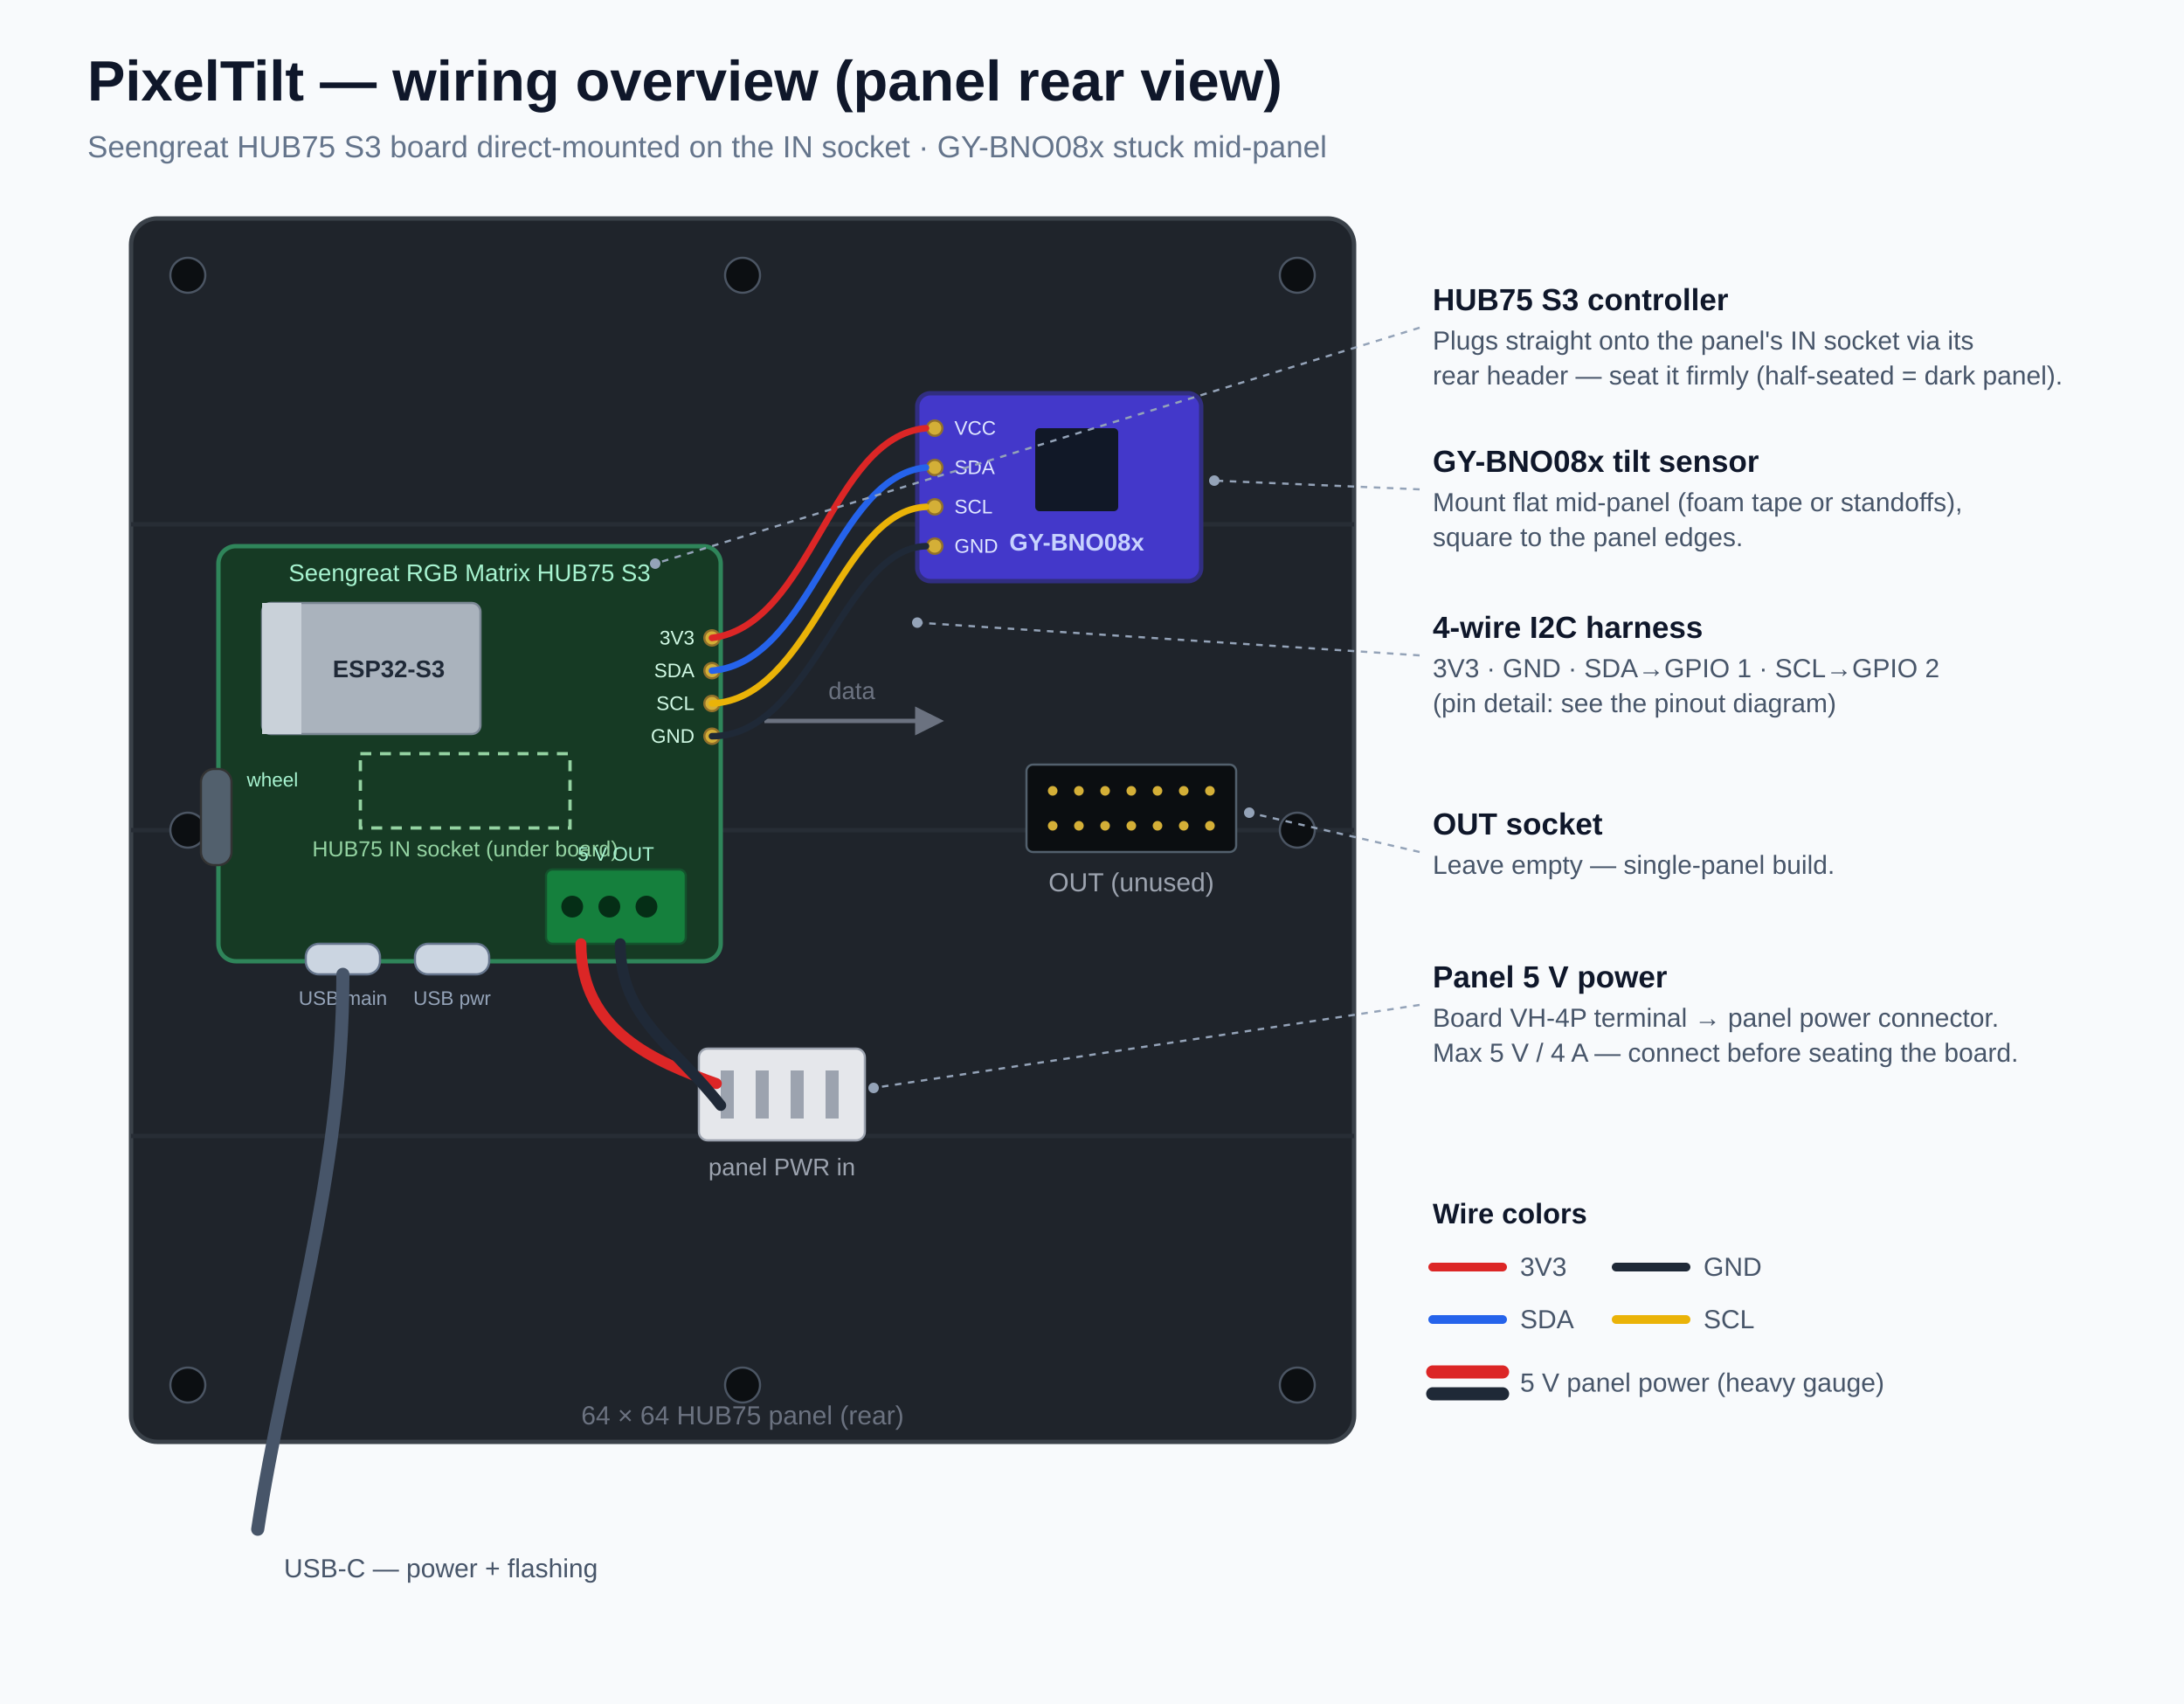
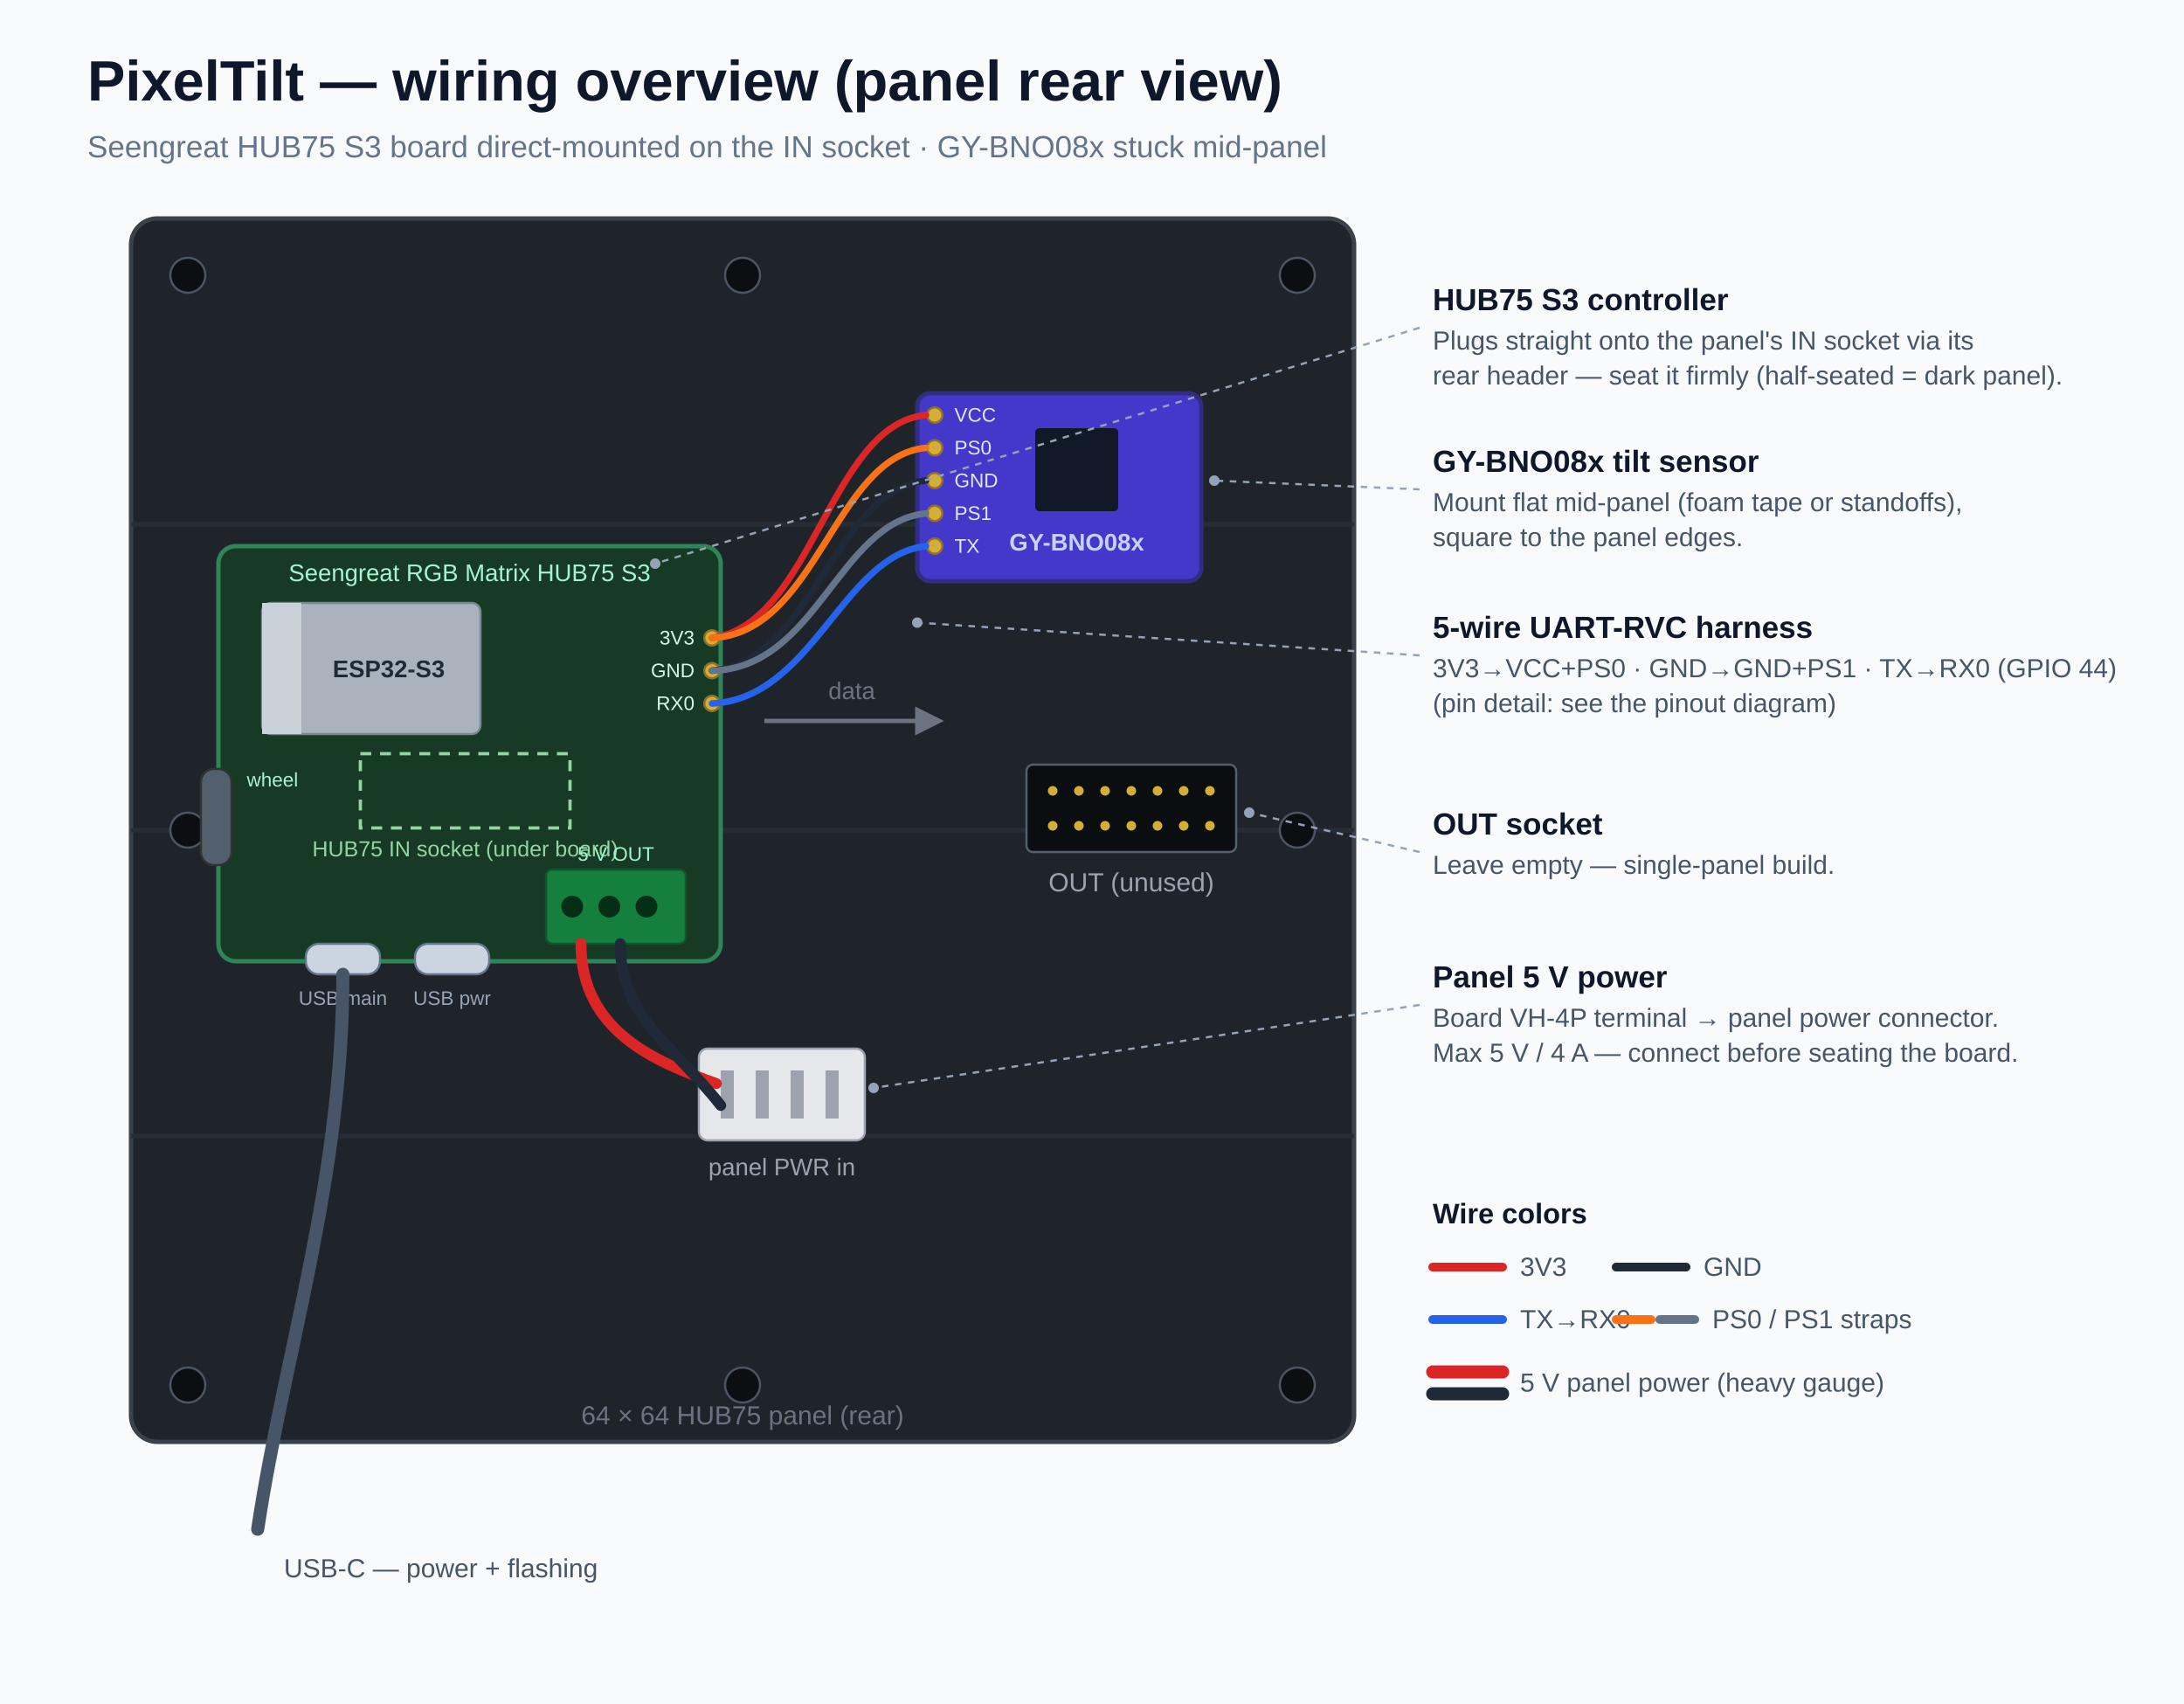
<svg xmlns="http://www.w3.org/2000/svg" viewBox="0 0 1000 780" font-family="Segoe UI, Arial, sans-serif">
  <defs>
    <marker id="dot" markerWidth="6" markerHeight="6" refX="3" refY="3">
      <circle cx="3" cy="3" r="2.4" fill="#94a3b8" />
    </marker>
  </defs>
  <rect width="1000" height="780" fill="#f8fafc" />
  <text x="40" y="46" font-size="26" font-weight="700" fill="#0f172a">PixelTilt — wiring overview (panel rear view)</text>
  <text x="40" y="72" font-size="14" fill="#64748b">Seengreat HUB75 S3 board direct-mounted on the IN socket · GY-BNO08x stuck mid-panel</text>
  <rect x="60" y="100" width="560" height="560" rx="12" fill="#1f242b" stroke="#3a4149" stroke-width="2" />
  <line x1="60" y1="240" x2="620" y2="240" stroke="#272d35" stroke-width="2" />
  <line x1="60" y1="380" x2="620" y2="380" stroke="#272d35" stroke-width="2" />
  <line x1="60" y1="520" x2="620" y2="520" stroke="#272d35" stroke-width="2" />
  <g fill="#0c0f12" stroke="#4b5563">
    <circle cx="86" cy="126" r="8" />
    <circle cx="594" cy="126" r="8" />
    <circle cx="86" cy="634" r="8" />
    <circle cx="594" cy="634" r="8" />
    <circle cx="340" cy="126" r="8" />
    <circle cx="340" cy="634" r="8" />
    <circle cx="86" cy="380" r="8" />
    <circle cx="594" cy="380" r="8" />
  </g>
  <text x="340" y="652" font-size="12" fill="#6b7280" text-anchor="middle">64 × 64 HUB75 panel (rear)</text>
  <g stroke="#6b7280" stroke-width="2" fill="#6b7280">
    <line x1="350" y1="330" x2="430" y2="330" />
    <path d="M430,330 l-10,-5 v10 z" />
  </g>
  <text x="390" y="320" font-size="11" fill="#6b7280" text-anchor="middle">data</text>
  <rect x="470" y="350" width="96" height="40" rx="3" fill="#0b0e11" stroke="#52606d" />
  <g fill="#d4af37">
    <circle cx="482" cy="362" r="2.2" />
    <circle cx="494" cy="362" r="2.2" />
    <circle cx="506" cy="362" r="2.2" />
    <circle cx="518" cy="362" r="2.2" />
    <circle cx="530" cy="362" r="2.2" />
    <circle cx="542" cy="362" r="2.2" />
    <circle cx="554" cy="362" r="2.2" />
    <circle cx="482" cy="378" r="2.2" />
    <circle cx="494" cy="378" r="2.2" />
    <circle cx="506" cy="378" r="2.2" />
    <circle cx="518" cy="378" r="2.2" />
    <circle cx="530" cy="378" r="2.2" />
    <circle cx="542" cy="378" r="2.2" />
    <circle cx="554" cy="378" r="2.2" />
  </g>
  <text x="518" y="408" font-size="12" fill="#9ca3af" text-anchor="middle">OUT (unused)</text>
  <rect x="320" y="480" width="76" height="42" rx="4" fill="#e5e7eb" stroke="#9ca3af" />
  <g fill="#9ca3af">
    <rect x="330" y="490" width="6" height="22" />
    <rect x="346" y="490" width="6" height="22" />
    <rect x="362" y="490" width="6" height="22" />
    <rect x="378" y="490" width="6" height="22" />
  </g>
  <text x="358" y="538" font-size="11" fill="#9ca3af" text-anchor="middle">panel PWR in</text>
  <rect x="100" y="250" width="230" height="190" rx="8" fill="#163a24" stroke="#2f855a" stroke-width="2" />
  <text x="215" y="266" font-size="11" fill="#a7f3d0" text-anchor="middle">Seengreat RGB Matrix HUB75 S3</text>
  <rect x="120" y="276" width="100" height="60" rx="4" fill="#aab3bd" stroke="#7b8794" />
  <rect x="120" y="276" width="18" height="60" fill="#c9d1d9" />
  <text x="178" y="310" font-size="11" font-weight="600" fill="#1f2937" text-anchor="middle">ESP32-S3</text>
  <rect x="165" y="345" width="96" height="34" fill="none" stroke="#94d3a2" stroke-width="1.5" stroke-dasharray="5 4" />
  <text x="213" y="392" font-size="10" fill="#94d3a2" text-anchor="middle">HUB75 IN socket (under board)</text>
  <rect x="92" y="352" width="14" height="44" rx="6" fill="#52606d" stroke="#333" />
  <text x="113" y="360" font-size="9" fill="#a7f3d0">wheel</text>
  <g stroke="#92702a">
    <circle cx="326" cy="292" r="3.5" fill="#d4af37" />
    <circle cx="326" cy="307" r="3.5" fill="#d4af37" />
    <circle cx="326" cy="322" r="3.5" fill="#d4af37" />
-     <circle cx="326" cy="337" r="3.5" fill="#d4af37" />
  </g>
  <g font-size="9" fill="#d1fae5" text-anchor="end">
    <text x="318" y="295">3V3</text>
-     <text x="318" y="310">SDA</text>
-     <text x="318" y="325">SCL</text>
-     <text x="318" y="340">GND</text>
+     <text x="318" y="310">GND</text>
+     <text x="318" y="325">RX0</text>
  </g>
  <rect x="250" y="398" width="64" height="34" rx="3" fill="#15803d" stroke="#14532d" />
  <g fill="#052e16">
    <circle cx="262" cy="415" r="5" />
    <circle cx="279" cy="415" r="5" />
    <circle cx="296" cy="415" r="5" />
  </g>
  <text x="282" y="394" font-size="9" fill="#a7f3d0" text-anchor="middle">5 V OUT</text>
  <rect x="140" y="432" width="34" height="14" rx="6" fill="#cbd5e1" stroke="#64748b" />
  <rect x="190" y="432" width="34" height="14" rx="6" fill="#cbd5e1" stroke="#64748b" />
  <text x="157" y="460" font-size="9" fill="#94a3b8" text-anchor="middle">USB main</text>
  <text x="207" y="460" font-size="9" fill="#94a3b8" text-anchor="middle">USB pwr</text>
  <path d="M157,446 C157,540 130,620 118,700" fill="none" stroke="#475569" stroke-width="6" stroke-linecap="round" />
  <text x="130" y="722" font-size="12" fill="#475569">USB-C — power + flashing</text>
  <rect x="420" y="180" width="130" height="86" rx="6" fill="#4338ca" stroke="#312e81" stroke-width="2" />
  <rect x="474" y="196" width="38" height="38" rx="2" fill="#111827" />
  <text x="493" y="252" font-size="11" font-weight="600" fill="#c7d2fe" text-anchor="middle">GY-BNO08x</text>
  <g stroke="#92702a">
-     <circle cx="428" cy="196" r="3.5" fill="#d4af37" />
-     <circle cx="428" cy="214" r="3.5" fill="#d4af37" />
-     <circle cx="428" cy="232" r="3.5" fill="#d4af37" />
+     <circle cx="428" cy="190" r="3.5" fill="#d4af37" />
+     <circle cx="428" cy="205" r="3.5" fill="#d4af37" />
+     <circle cx="428" cy="220" r="3.5" fill="#d4af37" />
+     <circle cx="428" cy="235" r="3.5" fill="#d4af37" />
    <circle cx="428" cy="250" r="3.5" fill="#d4af37" />
  </g>
  <g font-size="9" fill="#e0e7ff">
-     <text x="437" y="199">VCC</text>
-     <text x="437" y="217">SDA</text>
-     <text x="437" y="235">SCL</text>
-     <text x="437" y="253">GND</text>
+     <text x="437" y="193">VCC</text>
+     <text x="437" y="208">PS0</text>
+     <text x="437" y="223">GND</text>
+     <text x="437" y="238">PS1</text>
+     <text x="437" y="253">TX</text>
  </g>
  <g fill="none" stroke-width="3" stroke-linecap="round">
-     <path d="M326,292 C372,286 380,200 424,196" stroke="#dc2626" />
-     <path d="M326,307 C372,303 382,218 424,214" stroke="#2563eb" />
-     <path d="M326,322 C372,320 384,234 424,232" stroke="#eab308" />
-     <path d="M326,337 C372,337 386,251 424,250" stroke="#1f2937" />
+     <path d="M326,292 C372,286 380,194 424,190" stroke="#dc2626" />
+     <path d="M326,292 C374,290 382,209 424,205" stroke="#f97316" />
+     <path d="M326,307 C372,303 382,224 424,220" stroke="#1f2937" />
+     <path d="M326,307 C374,306 384,239 424,235" stroke="#64748b" />
+     <path d="M326,322 C372,320 386,254 424,250" stroke="#2563eb" />
  </g>
  <path d="M266,432 C266,472 300,486 328,496" fill="none" stroke="#dc2626" stroke-width="5" stroke-linecap="round" />
  <path d="M284,432 C284,466 308,478 330,506" fill="none" stroke="#1f2937" stroke-width="5" stroke-linecap="round" />
  <g font-size="12" fill="#475569">
    <g>
      <text x="656" y="142" font-size="14" font-weight="700" fill="#0f172a">HUB75 S3 controller</text>
      <text x="656" y="160">Plugs straight onto the panel's IN socket via its</text>
      <text x="656" y="176">rear header — seat it firmly (half-seated = dark panel).</text>
      <line x1="650" y1="150" x2="300" y2="258" stroke="#94a3b8" stroke-dasharray="3 3" marker-end="url(#dot)" />
    </g>
    <g>
      <text x="656" y="216" font-size="14" font-weight="700" fill="#0f172a">GY-BNO08x tilt sensor</text>
      <text x="656" y="234">Mount flat mid-panel (foam tape or standoffs),</text>
      <text x="656" y="250">square to the panel edges.</text>
      <line x1="650" y1="224" x2="556" y2="220" stroke="#94a3b8" stroke-dasharray="3 3" marker-end="url(#dot)" />
    </g>
    <g>
-       <text x="656" y="292" font-size="14" font-weight="700" fill="#0f172a">4-wire I2C harness</text>
-       <text x="656" y="310">3V3 · GND · SDA→GPIO 1 · SCL→GPIO 2</text>
+       <text x="656" y="292" font-size="14" font-weight="700" fill="#0f172a">5-wire UART-RVC harness</text>
+       <text x="656" y="310">3V3→VCC+PS0 · GND→GND+PS1 · TX→RX0 (GPIO 44)</text>
      <text x="656" y="326">(pin detail: see the pinout diagram)</text>
      <line x1="650" y1="300" x2="420" y2="285" stroke="#94a3b8" stroke-dasharray="3 3" marker-end="url(#dot)" />
    </g>
    <g>
      <text x="656" y="382" font-size="14" font-weight="700" fill="#0f172a">OUT socket</text>
      <text x="656" y="400">Leave empty — single-panel build.</text>
      <line x1="650" y1="390" x2="572" y2="372" stroke="#94a3b8" stroke-dasharray="3 3" marker-end="url(#dot)" />
    </g>
    <g>
      <text x="656" y="452" font-size="14" font-weight="700" fill="#0f172a">Panel 5 V power</text>
      <text x="656" y="470">Board VH-4P terminal → panel power connector.</text>
      <text x="656" y="486">Max 5 V / 4 A — connect before seating the board.</text>
      <line x1="650" y1="460" x2="400" y2="498" stroke="#94a3b8" stroke-dasharray="3 3" marker-end="url(#dot)" />
    </g>
  </g>
  <g font-size="12" fill="#475569">
    <text x="656" y="560" font-size="13" font-weight="700" fill="#0f172a">Wire colors</text>
    <line x1="656" y1="580" x2="688" y2="580" stroke="#dc2626" stroke-width="4" stroke-linecap="round" />
    <text x="696" y="584">3V3</text>
    <line x1="740" y1="580" x2="772" y2="580" stroke="#1f2937" stroke-width="4" stroke-linecap="round" />
    <text x="780" y="584">GND</text>
    <line x1="656" y1="604" x2="688" y2="604" stroke="#2563eb" stroke-width="4" stroke-linecap="round" />
-     <text x="696" y="608">SDA</text>
-     <line x1="740" y1="604" x2="772" y2="604" stroke="#eab308" stroke-width="4" stroke-linecap="round" />
-     <text x="780" y="608">SCL</text>
+     <text x="696" y="608">TX→RX0</text>
+     <line x1="740" y1="604" x2="756" y2="604" stroke="#f97316" stroke-width="4" stroke-linecap="round" />
+     <line x1="760" y1="604" x2="776" y2="604" stroke="#64748b" stroke-width="4" stroke-linecap="round" />
+     <text x="784" y="608">PS0 / PS1 straps</text>
    <line x1="656" y1="628" x2="688" y2="628" stroke="#dc2626" stroke-width="6" stroke-linecap="round" />
    <line x1="656" y1="638" x2="688" y2="638" stroke="#1f2937" stroke-width="6" stroke-linecap="round" />
    <text x="696" y="637">5 V panel power (heavy gauge)</text>
  </g>
</svg>
